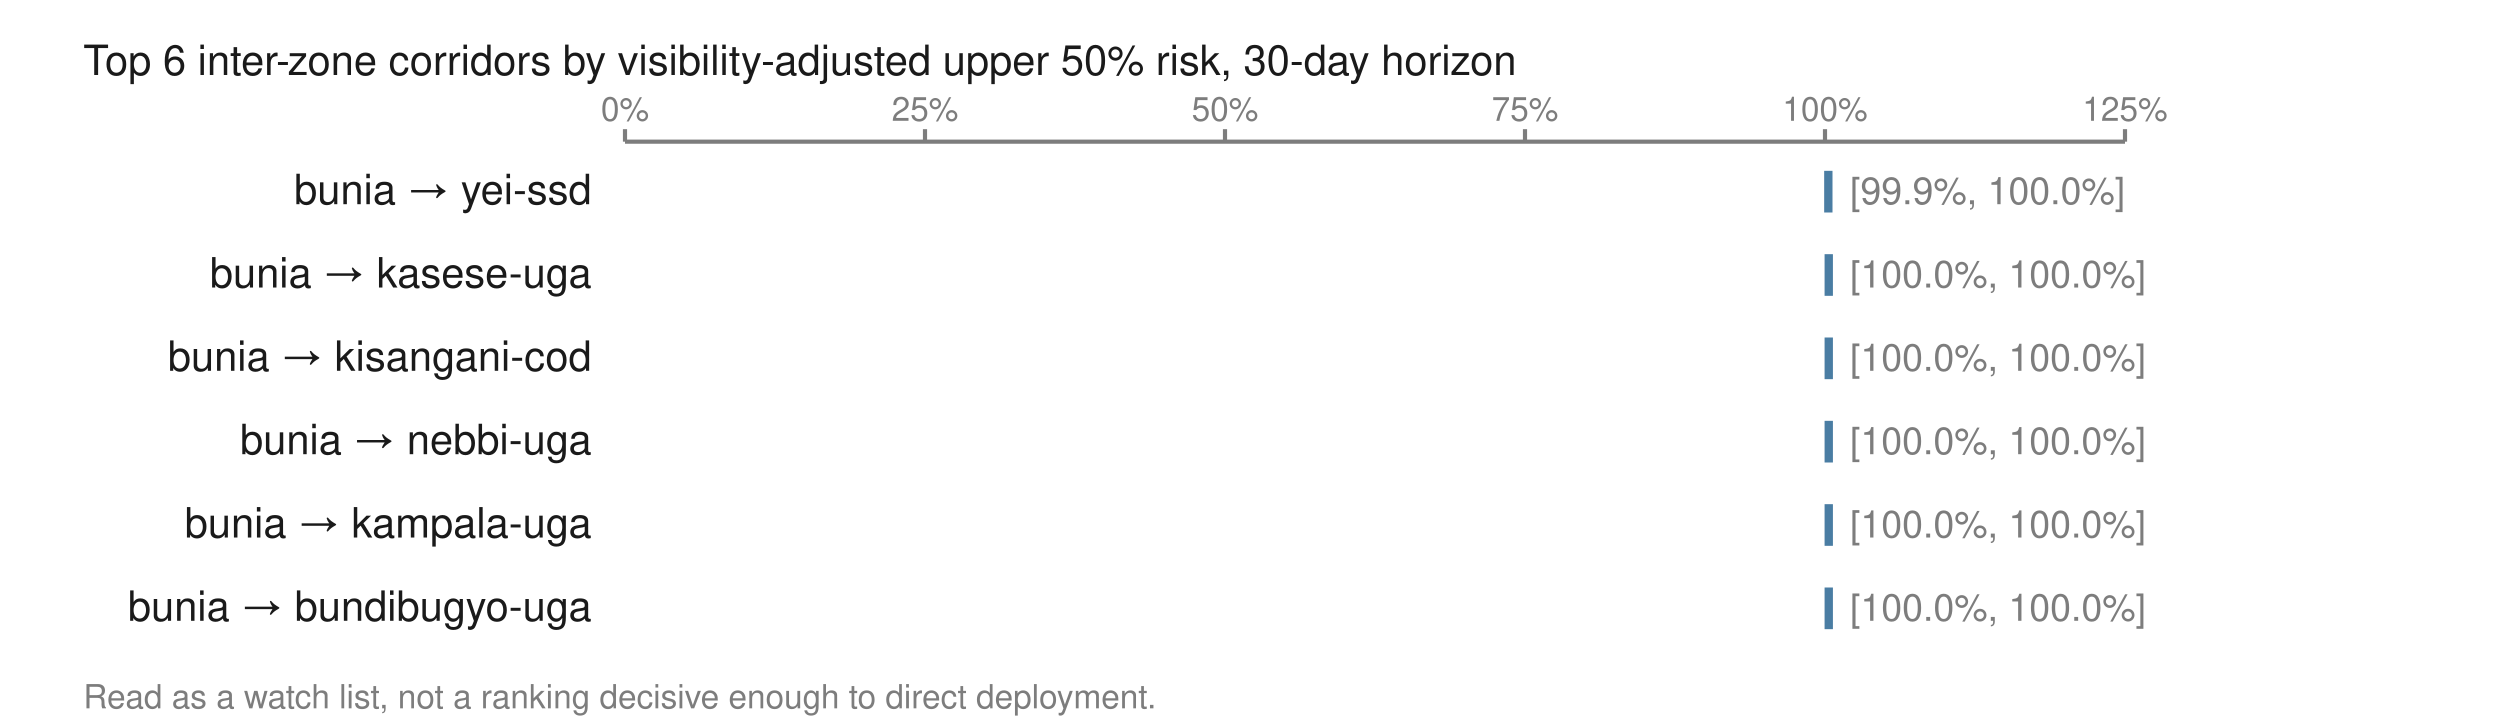
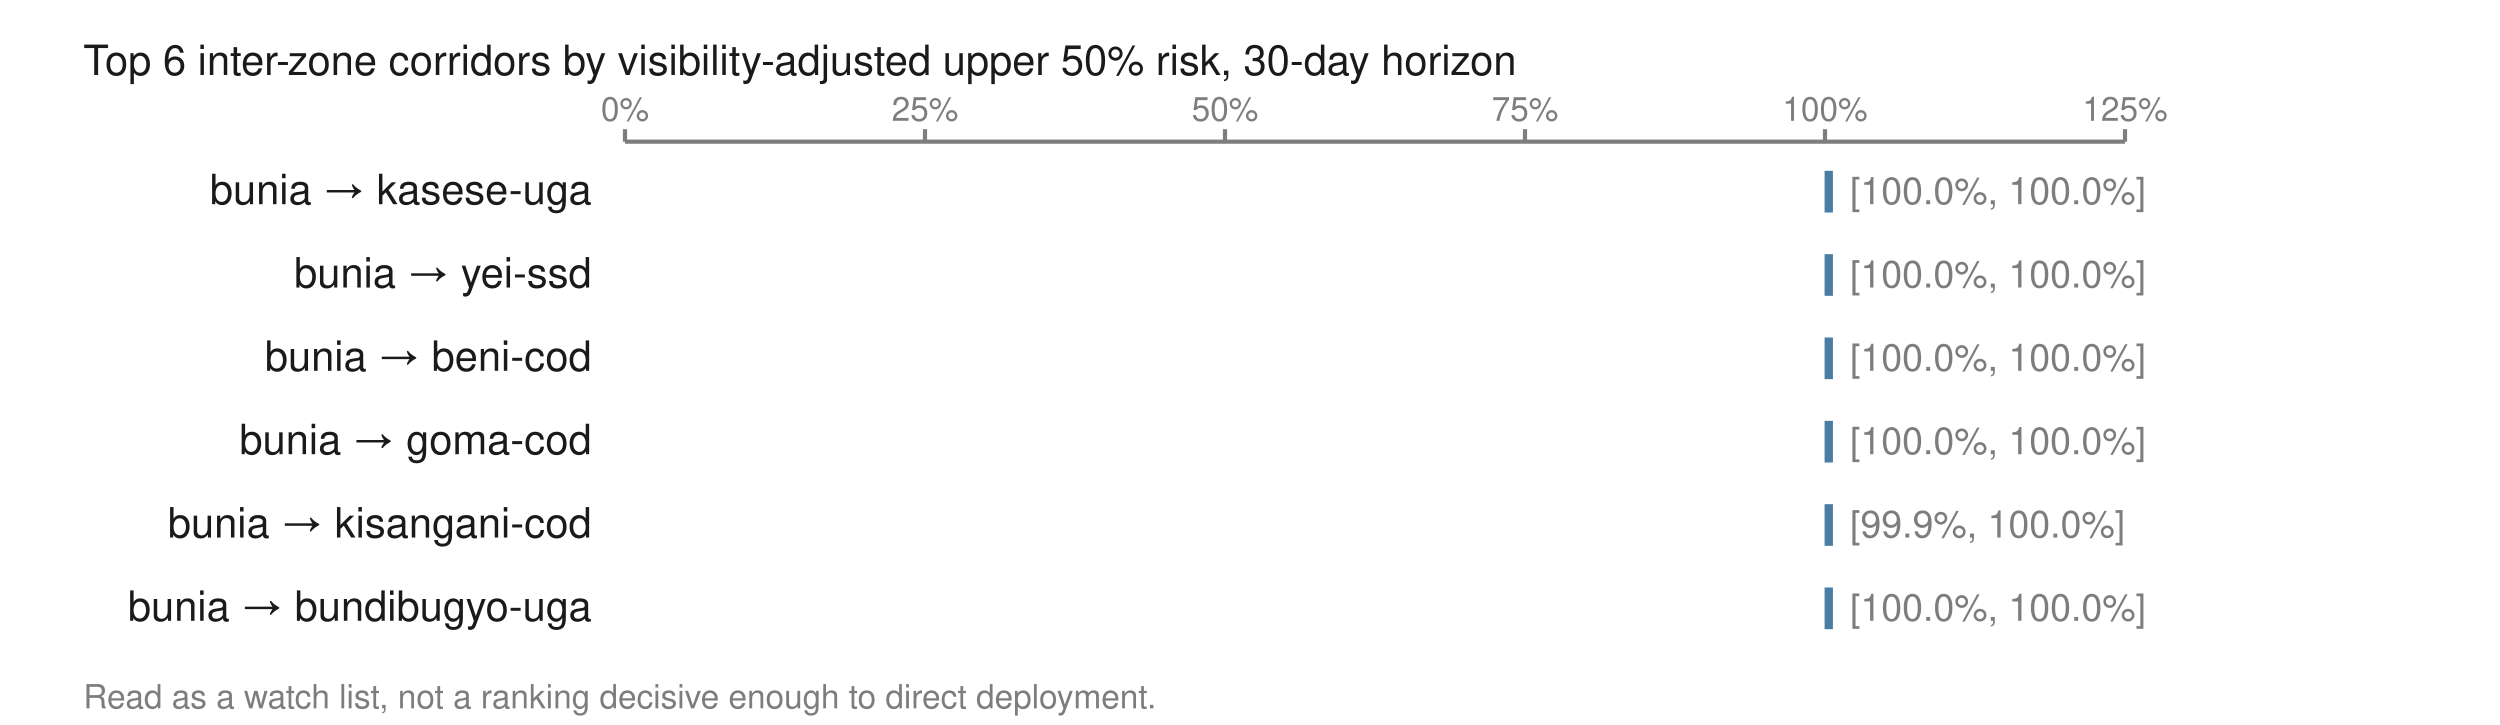
<svg xmlns="http://www.w3.org/2000/svg" viewBox="0 0 600 174" width="600" height="174" role="img" aria-labelledby="t">
  <text x="20.0" y="18.0" font-family="Helvetica,Arial,sans-serif" font-size="10" fill="#1a1a1a" font-weight="normal" text-anchor="start">Top 6 inter-zone corridors by visibility-adjusted upper 50% risk, 30-day horizon</text>
  <line x1="150.0" y1="34.0" x2="510.0" y2="34.0" stroke="#7d7d7d" stroke-width="1" />
  <line x1="150.0" y1="31.0" x2="150.0" y2="34.0" stroke="#7d7d7d" stroke-width="1" />
  <text x="150.0" y="29.0" font-family="Helvetica,Arial,sans-serif" font-size="8" fill="#7d7d7d" font-weight="normal" text-anchor="middle">0%</text>
  <line x1="222.0" y1="31.0" x2="222.0" y2="34.0" stroke="#7d7d7d" stroke-width="1" />
  <text x="222.0" y="29.0" font-family="Helvetica,Arial,sans-serif" font-size="8" fill="#7d7d7d" font-weight="normal" text-anchor="middle">25%</text>
  <line x1="294.0" y1="31.0" x2="294.0" y2="34.0" stroke="#7d7d7d" stroke-width="1" />
  <text x="294.0" y="29.0" font-family="Helvetica,Arial,sans-serif" font-size="8" fill="#7d7d7d" font-weight="normal" text-anchor="middle">50%</text>
  <line x1="366.0" y1="31.0" x2="366.0" y2="34.0" stroke="#7d7d7d" stroke-width="1" />
  <text x="366.0" y="29.0" font-family="Helvetica,Arial,sans-serif" font-size="8" fill="#7d7d7d" font-weight="normal" text-anchor="middle">75%</text>
  <line x1="438.0" y1="31.0" x2="438.0" y2="34.0" stroke="#7d7d7d" stroke-width="1" />
  <text x="438.0" y="29.0" font-family="Helvetica,Arial,sans-serif" font-size="8" fill="#7d7d7d" font-weight="normal" text-anchor="middle">100%</text>
  <line x1="510.0" y1="31.0" x2="510.0" y2="34.0" stroke="#7d7d7d" stroke-width="1" />
  <text x="510.0" y="29.0" font-family="Helvetica,Arial,sans-serif" font-size="8" fill="#7d7d7d" font-weight="normal" text-anchor="middle">125%</text>
-   <text x="142.0" y="49.0" font-family="Helvetica,Arial,sans-serif" font-size="10" fill="#1a1a1a" font-weight="normal" text-anchor="end">bunia → yei-ssd</text>
-   <rect x="437.8" y="41.0" width="2.0" height="10.0" fill="#4a7da3" />
-   <text x="444.0" y="49.0" font-family="Helvetica,Arial,sans-serif" font-size="9" fill="#7d7d7d" font-weight="normal" text-anchor="start">[99.9%, 100.0%]</text>
-   <text x="142.0" y="69.0" font-family="Helvetica,Arial,sans-serif" font-size="10" fill="#1a1a1a" font-weight="normal" text-anchor="end">bunia → kasese-uga</text>
+   <text x="142.0" y="49.0" font-family="Helvetica,Arial,sans-serif" font-size="10" fill="#1a1a1a" font-weight="normal" text-anchor="end">bunia → kasese-uga</text>
+   <rect x="437.9" y="41.0" width="2.0" height="10.0" fill="#4a7da3" />
+   <text x="444.0" y="49.0" font-family="Helvetica,Arial,sans-serif" font-size="9" fill="#7d7d7d" font-weight="normal" text-anchor="start">[100.0%, 100.0%]</text>
+   <text x="142.0" y="69.0" font-family="Helvetica,Arial,sans-serif" font-size="10" fill="#1a1a1a" font-weight="normal" text-anchor="end">bunia → yei-ssd</text>
  <rect x="437.9" y="61.0" width="2.0" height="10.0" fill="#4a7da3" />
  <text x="444.0" y="69.0" font-family="Helvetica,Arial,sans-serif" font-size="9" fill="#7d7d7d" font-weight="normal" text-anchor="start">[100.0%, 100.0%]</text>
-   <text x="142.0" y="89.0" font-family="Helvetica,Arial,sans-serif" font-size="10" fill="#1a1a1a" font-weight="normal" text-anchor="end">bunia → kisangani-cod</text>
+   <text x="142.0" y="89.0" font-family="Helvetica,Arial,sans-serif" font-size="10" fill="#1a1a1a" font-weight="normal" text-anchor="end">bunia → beni-cod</text>
  <rect x="437.9" y="81.0" width="2.0" height="10.0" fill="#4a7da3" />
  <text x="444.0" y="89.0" font-family="Helvetica,Arial,sans-serif" font-size="9" fill="#7d7d7d" font-weight="normal" text-anchor="start">[100.0%, 100.0%]</text>
-   <text x="142.0" y="109.0" font-family="Helvetica,Arial,sans-serif" font-size="10" fill="#1a1a1a" font-weight="normal" text-anchor="end">bunia → nebbi-uga</text>
+   <text x="142.0" y="109.0" font-family="Helvetica,Arial,sans-serif" font-size="10" fill="#1a1a1a" font-weight="normal" text-anchor="end">bunia → goma-cod</text>
  <rect x="437.9" y="101.0" width="2.0" height="10.0" fill="#4a7da3" />
  <text x="444.0" y="109.0" font-family="Helvetica,Arial,sans-serif" font-size="9" fill="#7d7d7d" font-weight="normal" text-anchor="start">[100.0%, 100.0%]</text>
-   <text x="142.0" y="129.0" font-family="Helvetica,Arial,sans-serif" font-size="10" fill="#1a1a1a" font-weight="normal" text-anchor="end">bunia → kampala-uga</text>
+   <text x="142.0" y="129.0" font-family="Helvetica,Arial,sans-serif" font-size="10" fill="#1a1a1a" font-weight="normal" text-anchor="end">bunia → kisangani-cod</text>
  <rect x="437.9" y="121.0" width="2.0" height="10.0" fill="#4a7da3" />
-   <text x="444.0" y="129.0" font-family="Helvetica,Arial,sans-serif" font-size="9" fill="#7d7d7d" font-weight="normal" text-anchor="start">[100.0%, 100.0%]</text>
+   <text x="444.0" y="129.0" font-family="Helvetica,Arial,sans-serif" font-size="9" fill="#7d7d7d" font-weight="normal" text-anchor="start">[99.9%, 100.0%]</text>
  <text x="142.0" y="149.0" font-family="Helvetica,Arial,sans-serif" font-size="10" fill="#1a1a1a" font-weight="normal" text-anchor="end">bunia → bundibugyo-uga</text>
  <rect x="437.9" y="141.0" width="2.0" height="10.0" fill="#4a7da3" />
  <text x="444.0" y="149.0" font-family="Helvetica,Arial,sans-serif" font-size="9" fill="#7d7d7d" font-weight="normal" text-anchor="start">[100.0%, 100.0%]</text>
  <text x="20.0" y="170.0" font-family="Helvetica,Arial,sans-serif" font-size="8" fill="#7d7d7d" font-weight="normal" text-anchor="start">Read as a watch list, not a ranking decisive enough to direct deployment.</text>
</svg>
